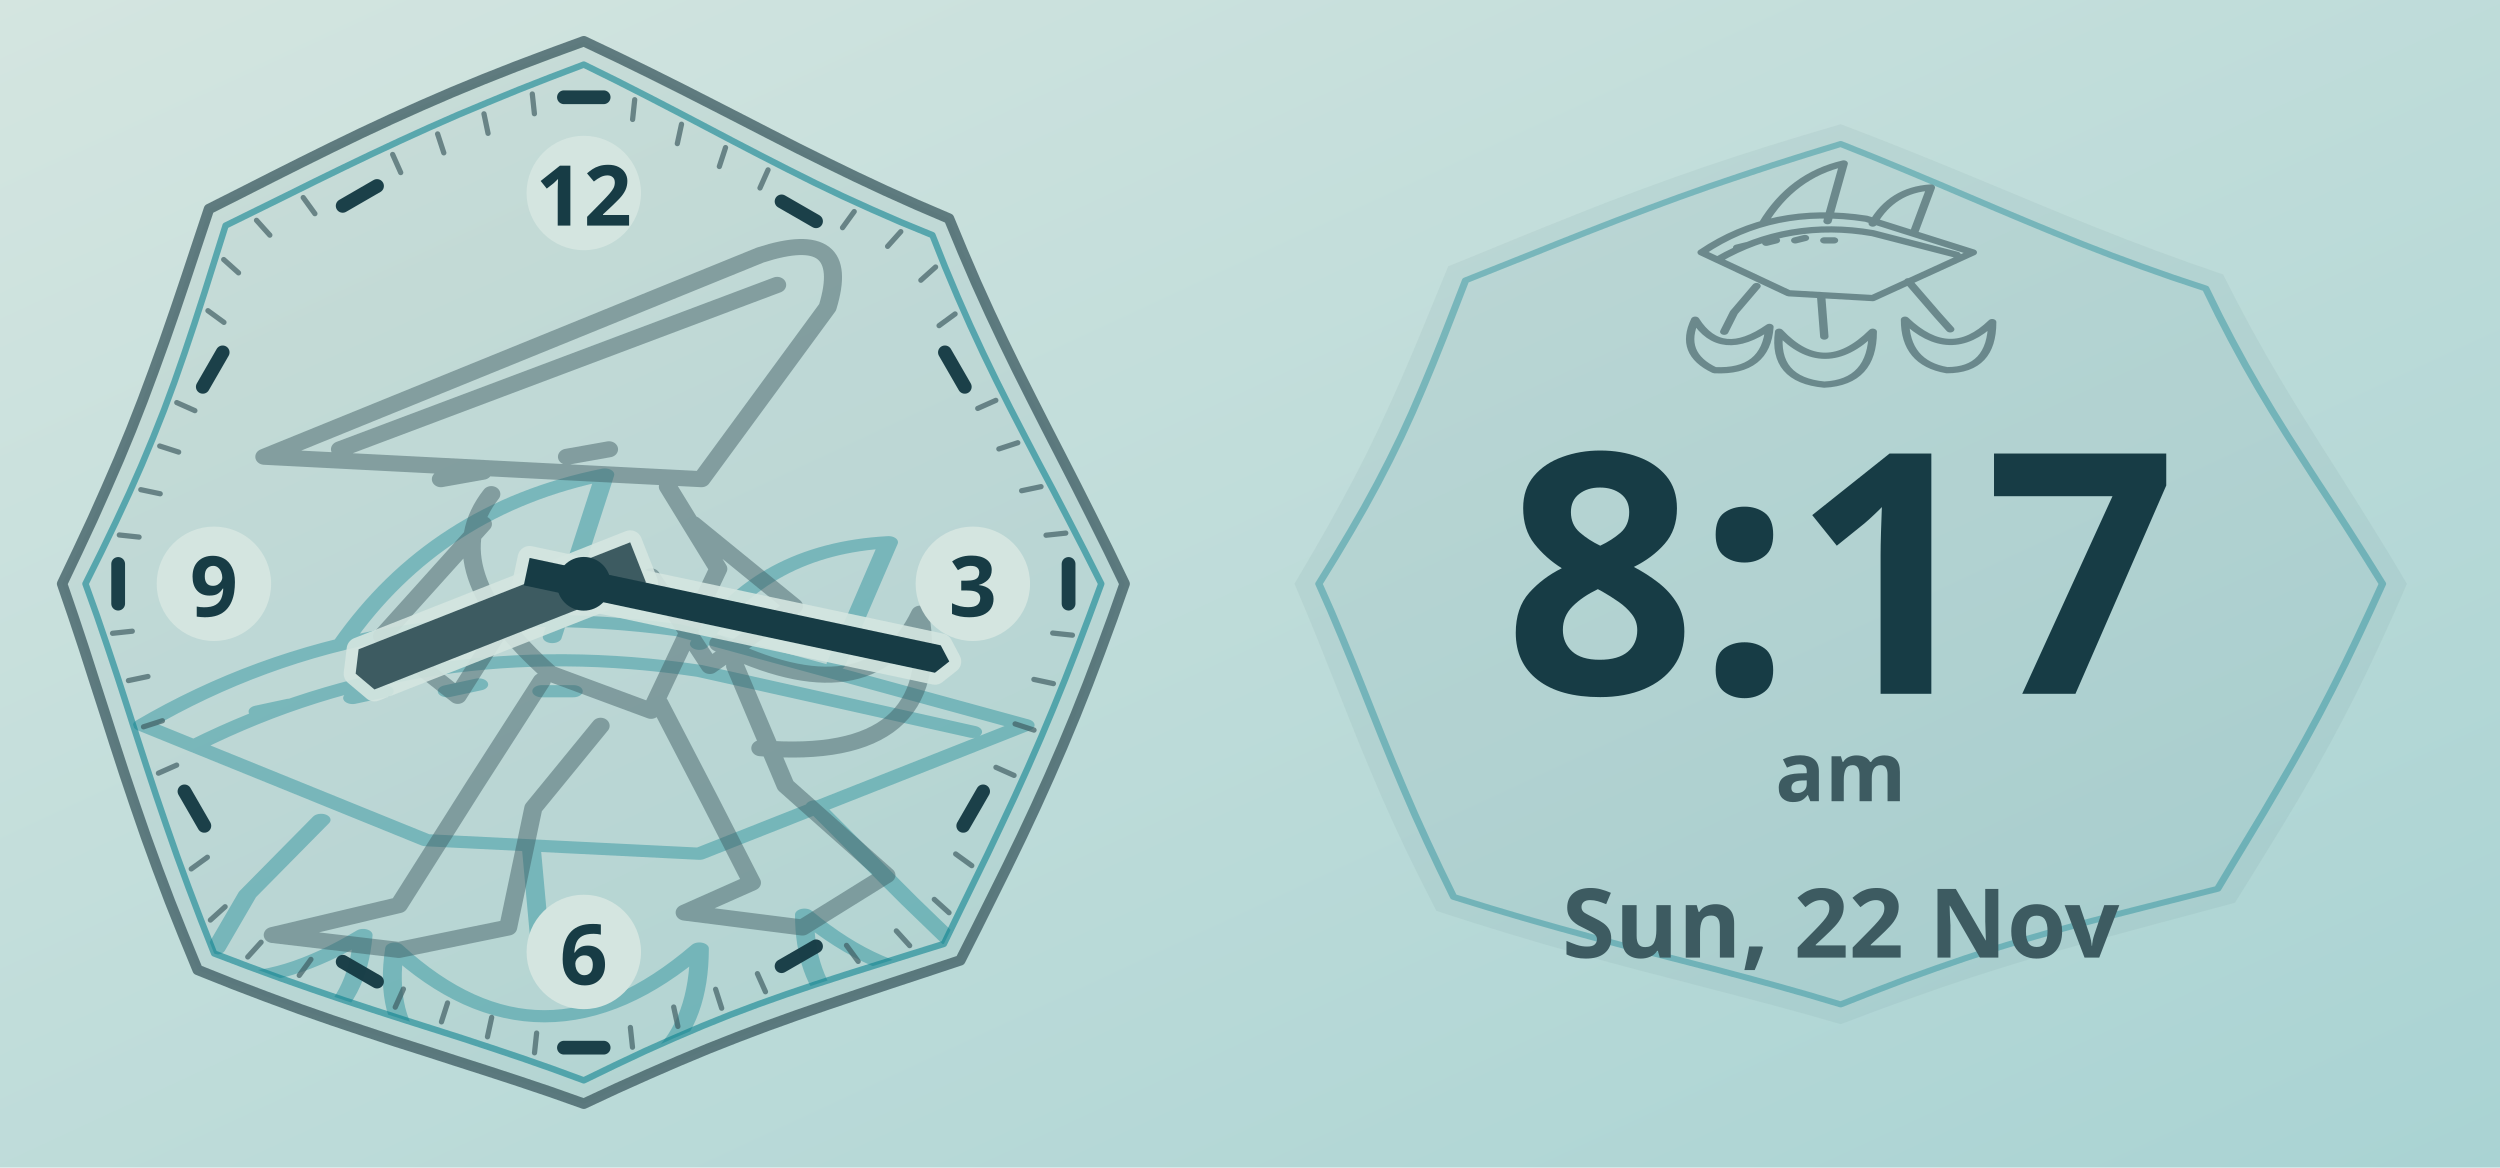
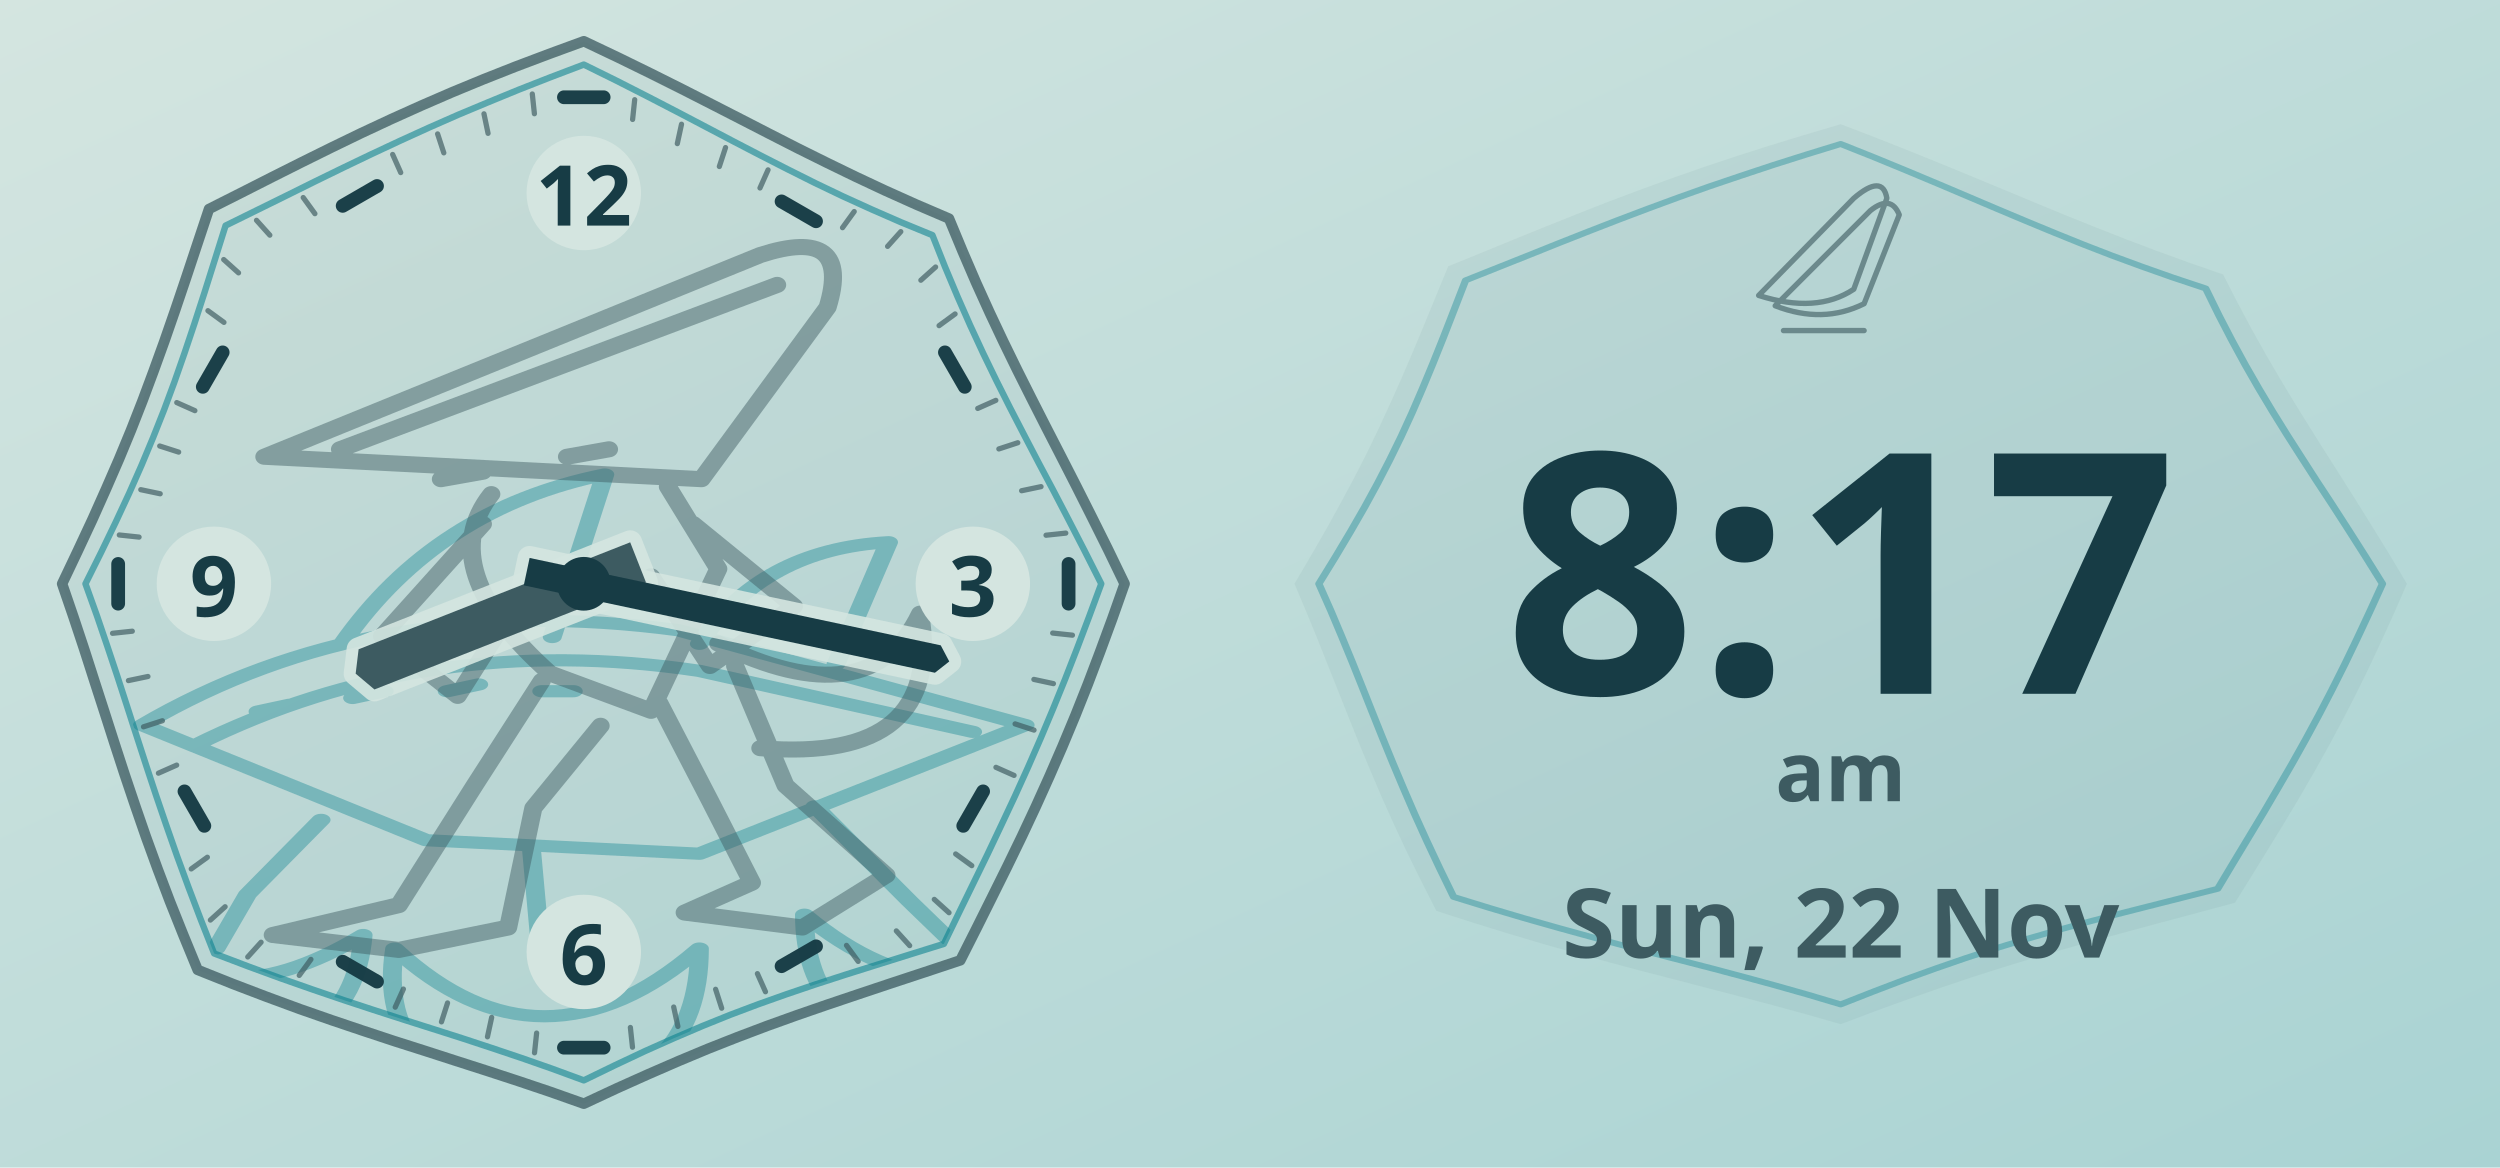
<svg xmlns="http://www.w3.org/2000/svg" width="364" height="170" viewBox="0 0 364 170">
  <defs>
    <linearGradient id="paint" x1="0" y1="0" x2="1" y2="1">
      <stop stop-color="#D4E5E0" />
      <stop offset="1" stop-color="#A9D3D3" />
    </linearGradient>
    <clipPath id="face">
      <path d="M 94.32 50 L 93.27 52.84 L 92.24 55.56 L 91.21 58.2 L 90.17 60.76 L 89.11 63.28 L 88.03 65.75 L 86.92 68.2 L 85.77 70.65 L 84.6 73.12 L 83.38 75.62 L 82.13 78.18 L 80.84 80.84 L 77.86 81.77 L 75.05 82.65 L 72.38 83.49 L 69.82 84.32 L 67.34 85.16 L 64.92 86.02 L 62.53 86.92 L 60.15 87.88 L 57.74 88.91 L 55.27 90.01 L 52.7 91.22 L 50 92.53 L 47.28 91.53 L 44.65 90.61 L 42.09 89.75 L 39.57 88.92 L 37.06 88.12 L 34.54 87.32 L 32 86.5 L 29.42 85.65 L 26.78 84.75 L 24.07 83.8 L 21.26 82.77 L 18.34 81.66 L 17.2 78.77 L 16.14 75.98 L 15.15 73.28 L 14.23 70.65 L 13.35 68.07 L 12.51 65.53 L 11.69 63 L 10.88 60.48 L 10.06 57.95 L 9.2 55.37 L 8.3 52.73 L 7.32 50 L 8.67 47.29 L 9.91 44.72 L 11.06 42.25 L 12.12 39.85 L 13.11 37.48 L 14.05 35.11 L 14.94 32.71 L 15.8 30.25 L 16.65 27.72 L 17.51 25.07 L 18.39 22.28 L 19.32 19.32 L 21.96 18.02 L 24.5 16.77 L 26.98 15.54 L 29.42 14.35 L 31.84 13.19 L 34.28 12.05 L 36.74 10.93 L 39.24 9.83 L 41.8 8.76 L 44.43 7.68 L 47.16 6.61 L 50 5.53 L 52.82 6.92 L 55.49 8.28 L 58.04 9.6 L 60.48 10.88 L 62.86 12.13 L 65.19 13.34 L 67.5 14.52 L 69.82 15.68 L 72.18 16.81 L 74.62 17.92 L 77.16 19.03 L 79.86 20.14 L 80.94 22.86 L 82.02 25.43 L 83.1 27.88 L 84.2 30.25 L 85.33 32.58 L 86.49 34.89 L 87.69 37.21 L 88.92 39.57 L 90.21 42 L 91.53 44.53 L 92.9 47.19 Z" transform="translate(0 0) scale(1.7 1.7)" />
    </clipPath>
  </defs>
  <rect width="364" height="170" fill="url(#paint)" />
  <g font-family="ui-rounded,system-ui,sans-serif" style="font-variant-numeric:tabular-nums">
    <path d="M 96.32 50 L 95.27 52.97 L 94.22 55.82 L 93.17 58.59 L 92.1 61.28 L 91 63.92 L 89.87 66.52 L 88.71 69.09 L 87.51 71.65 L 86.26 74.23 L 84.97 76.83 L 83.64 79.5 L 82.25 82.25 L 79.18 83.27 L 76.27 84.23 L 73.49 85.16 L 70.82 86.06 L 68.22 86.96 L 65.69 87.87 L 63.18 88.82 L 60.67 89.81 L 58.13 90.87 L 55.53 92 L 52.83 93.21 L 50 94.53 L 47.15 93.52 L 44.39 92.59 L 41.7 91.71 L 39.05 90.86 L 36.42 90.01 L 33.78 89.17 L 31.12 88.29 L 28.42 87.38 L 25.67 86.42 L 22.85 85.38 L 19.94 84.27 L 16.93 83.07 L 15.7 80.08 L 14.55 77.2 L 13.49 74.4 L 12.49 71.65 L 11.56 68.96 L 10.66 66.29 L 9.8 63.65 L 8.95 61 L 8.09 58.34 L 7.22 55.63 L 6.3 52.86 L 5.32 50 L 6.67 47.16 L 7.93 44.46 L 9.09 41.86 L 10.19 39.33 L 11.22 36.84 L 12.2 34.34 L 13.14 31.82 L 14.07 29.25 L 14.99 26.6 L 15.92 23.85 L 16.88 20.96 L 17.9 17.9 L 20.64 16.52 L 23.28 15.18 L 25.87 13.88 L 28.42 12.62 L 30.96 11.39 L 33.51 10.2 L 36.09 9.04 L 38.72 7.9 L 41.41 6.79 L 44.17 5.7 L 47.03 4.62 L 50 3.53 L 52.95 4.93 L 55.75 6.3 L 58.43 7.64 L 61 8.95 L 63.5 10.23 L 65.95 11.49 L 68.38 12.73 L 70.82 13.94 L 73.29 15.14 L 75.83 16.33 L 78.48 17.52 L 81.28 18.72 L 82.45 21.54 L 83.6 24.21 L 84.76 26.77 L 85.93 29.25 L 87.12 31.69 L 88.34 34.12 L 89.58 36.56 L 90.86 39.05 L 92.17 41.61 L 93.51 44.27 L 94.9 47.06 Z" transform="translate(0 0) scale(1.7 1.7)" fill="#173C45" opacity="0.045" />
    <g clip-path="url(#face)">
      <path d="M 8 45 Q 30 25 59 31 L 92 45 L 61 64 L 35 62 Z M 27 33 Q 36 13 52 8 L 47 32 M 61 33 Q 67 19 79 18 L 74 36 M 19 43 L 22 42 M 28 41 L 31 40 M 37 40 L 40 39 M 46 40 L 49 40 M 25 59 L 18 70 L 15 78 M 45 63 L 46 80 M 72 57 L 81 71 L 85 77 M 6 73 Q 14 90 29 76 Q 28 95 12 94 Q 1 87 6 73 Z M 32 78 Q 46 98 61 78 Q 61 99 46 100 Q 30 98 32 78 Z M 71 73 Q 85 91 98 74 Q 98 94 84 94 Q 71 91 71 73 Z M 13 48 Q 35 31 61 37 L 87 46" transform="translate(8.5 61.2) scale(1.53 0.986)" fill="none" stroke="#007C8B" stroke-width="1.8" stroke-linecap="round" stroke-linejoin="round" opacity="0.36" />
      <path d="M 12 33 L 71 6 Q 82 2 79 13 L 64 36 Z M 21 32 L 73 10 M 33 36 L 38 35 M 48 33 L 53 32 M 39 38 Q 32 48 46 62 L 58 67 L 66 48 L 60 37 M 38 42 L 26 57 L 35 65 L 44 49 M 63 42 L 75 53 L 65 61 L 58 49 M 45 63 L 37 77 L 28 93 L 13 97 L 28 99 L 41 96 L 44 80 L 52 69 M 59 66 L 65 79 L 70 90 L 62 94 L 76 96 L 86 89 L 74 77 L 68 61 M 66 58 Q 84 68 90 54 Q 93 74 71 72" transform="translate(23.8 30.6) scale(1.224 1.088)" fill="none" stroke="#3D5B61" stroke-width="2.15" stroke-linecap="round" stroke-linejoin="round" opacity="0.47" />
    </g>
    <path d="M 96.32 50 L 95.27 52.97 L 94.22 55.82 L 93.17 58.59 L 92.1 61.28 L 91 63.92 L 89.87 66.52 L 88.71 69.09 L 87.51 71.65 L 86.26 74.23 L 84.97 76.83 L 83.64 79.5 L 82.25 82.25 L 79.18 83.27 L 76.27 84.23 L 73.49 85.16 L 70.82 86.06 L 68.22 86.96 L 65.69 87.87 L 63.18 88.82 L 60.67 89.81 L 58.13 90.87 L 55.53 92 L 52.83 93.21 L 50 94.53 L 47.15 93.52 L 44.39 92.59 L 41.7 91.71 L 39.05 90.86 L 36.42 90.01 L 33.78 89.17 L 31.12 88.29 L 28.42 87.38 L 25.67 86.42 L 22.85 85.38 L 19.94 84.27 L 16.93 83.07 L 15.7 80.08 L 14.55 77.2 L 13.49 74.4 L 12.49 71.65 L 11.56 68.96 L 10.66 66.29 L 9.8 63.65 L 8.95 61 L 8.09 58.34 L 7.22 55.63 L 6.3 52.86 L 5.32 50 L 6.67 47.16 L 7.93 44.46 L 9.09 41.86 L 10.19 39.33 L 11.22 36.84 L 12.2 34.34 L 13.14 31.82 L 14.07 29.25 L 14.99 26.6 L 15.92 23.85 L 16.88 20.96 L 17.9 17.9 L 20.64 16.52 L 23.28 15.18 L 25.87 13.88 L 28.42 12.62 L 30.96 11.39 L 33.51 10.2 L 36.09 9.04 L 38.72 7.9 L 41.41 6.79 L 44.17 5.7 L 47.03 4.62 L 50 3.53 L 52.95 4.93 L 55.75 6.3 L 58.43 7.64 L 61 8.95 L 63.5 10.23 L 65.95 11.49 L 68.38 12.73 L 70.82 13.94 L 73.29 15.14 L 75.83 16.33 L 78.48 17.52 L 81.28 18.72 L 82.45 21.54 L 83.6 24.21 L 84.76 26.77 L 85.93 29.25 L 87.12 31.69 L 88.34 34.12 L 89.58 36.56 L 90.86 39.05 L 92.17 41.61 L 93.51 44.27 L 94.9 47.06 Z" transform="translate(0 0) scale(1.7 1.7)" fill="none" stroke="#3D5B61" stroke-width="0.9" stroke-linecap="round" stroke-linejoin="round" opacity="0.76" />
    <path d="M 94.32 50 L 93.27 52.84 L 92.24 55.56 L 91.21 58.2 L 90.17 60.76 L 89.11 63.28 L 88.03 65.75 L 86.92 68.2 L 85.77 70.65 L 84.6 73.12 L 83.38 75.62 L 82.13 78.18 L 80.84 80.84 L 77.86 81.77 L 75.05 82.65 L 72.38 83.49 L 69.82 84.32 L 67.34 85.16 L 64.92 86.02 L 62.53 86.92 L 60.15 87.88 L 57.74 88.91 L 55.27 90.01 L 52.7 91.22 L 50 92.53 L 47.28 91.53 L 44.65 90.61 L 42.09 89.75 L 39.57 88.92 L 37.06 88.12 L 34.54 87.32 L 32 86.5 L 29.42 85.65 L 26.78 84.75 L 24.07 83.8 L 21.26 82.77 L 18.34 81.66 L 17.2 78.77 L 16.14 75.98 L 15.15 73.28 L 14.23 70.65 L 13.35 68.07 L 12.51 65.53 L 11.69 63 L 10.88 60.48 L 10.06 57.95 L 9.2 55.37 L 8.3 52.73 L 7.32 50 L 8.67 47.29 L 9.91 44.72 L 11.06 42.25 L 12.12 39.85 L 13.11 37.48 L 14.05 35.11 L 14.94 32.71 L 15.8 30.25 L 16.65 27.72 L 17.51 25.07 L 18.39 22.28 L 19.32 19.32 L 21.96 18.02 L 24.5 16.77 L 26.98 15.54 L 29.42 14.35 L 31.84 13.19 L 34.28 12.05 L 36.74 10.93 L 39.24 9.83 L 41.8 8.76 L 44.43 7.68 L 47.16 6.61 L 50 5.53 L 52.82 6.92 L 55.49 8.28 L 58.04 9.6 L 60.48 10.88 L 62.86 12.13 L 65.19 13.34 L 67.5 14.52 L 69.82 15.68 L 72.18 16.81 L 74.62 17.92 L 77.16 19.03 L 79.86 20.14 L 80.94 22.86 L 82.02 25.43 L 83.1 27.88 L 84.2 30.25 L 85.33 32.58 L 86.49 34.89 L 87.69 37.21 L 88.92 39.57 L 90.21 42 L 91.53 44.53 L 92.9 47.19 Z" transform="translate(0 0) scale(1.7 1.7)" fill="none" stroke="#007C8B" stroke-width="0.55" stroke-linecap="round" stroke-linejoin="round" opacity="0.55" />
    <path d="M 54.18 10.23 L 54.36 8.54 M 58.01 12.3 L 58.37 10.64 M 61.61 14.26 L 62.14 12.64 M 65.09 16.1 L 65.78 14.55 M 72.16 19.5 L 73.16 18.12 M 76.02 21.1 L 77.15 19.84 M 78.87 24 L 80.13 22.87 M 80.43 27.89 L 81.8 26.89 M 83.74 34.98 L 85.29 34.29 M 85.55 38.45 L 87.17 37.92 M 87.5 42.03 L 89.16 41.68 M 89.59 45.84 L 91.28 45.66 M 90.16 54.22 L 91.85 54.4 M 88.55 58.19 L 90.22 58.55 M 86.94 62 L 88.56 62.53 M 85.3 65.72 L 86.85 66.41 M 81.85 73.14 L 83.23 74.14 M 80.02 77.03 L 81.28 78.17 M 76.77 79.73 L 77.91 80.99 M 72.5 80.97 L 73.5 82.34 M 64.87 83.39 L 65.56 84.94 M 61.29 84.73 L 61.81 86.35 M 57.7 86.25 L 58.06 87.91 M 53.99 88 L 54.17 89.69 M 45.96 88.48 L 45.78 90.17 M 42.11 87.14 L 41.75 88.8 M 38.33 85.9 L 37.81 87.52 M 34.55 84.71 L 33.85 86.26 M 26.63 82.17 L 25.63 83.54 M 22.36 80.7 L 21.22 81.96 M 19.28 77.66 L 18.02 78.8 M 17.76 73.42 L 16.38 74.42 M 15.13 65.53 L 13.57 66.22 M 13.91 61.73 L 12.29 62.25 M 12.67 57.94 L 11 58.29 M 11.33 54.06 L 9.64 54.24 M 11.91 46 L 10.22 45.82 M 13.72 42.29 L 12.06 41.94 M 15.3 38.72 L 13.68 38.2 M 16.69 35.17 L 15.14 34.48 M 19.18 27.61 L 17.81 26.61 M 20.43 23.37 L 19.16 22.23 M 23.11 20.14 L 21.97 18.87 M 26.97 18.3 L 25.97 16.92 M 34.32 14.78 L 33.63 13.23 M 38.01 13.09 L 37.48 11.47 M 41.8 11.42 L 41.45 9.75 M 45.77 9.74 L 45.59 8.05" transform="translate(0 0) scale(1.7 1.7)" fill="none" stroke="#3D5B61" stroke-width="0.45" stroke-linecap="round" stroke-linejoin="round" opacity="0.68" />
    <path d="M 48.3 8.33 L 51.7 8.33 M 66.94 17.25 L 69.89 18.95 M 80.93 30.18 L 82.63 33.13 M 91.52 48.3 L 91.52 51.7 M 84.2 67.78 L 82.5 70.73 M 69.89 81.05 L 66.94 82.75 M 51.7 89.73 L 48.3 89.73 M 32.29 84.07 L 29.35 82.37 M 17.5 70.73 L 15.8 67.78 M 10.12 51.7 L 10.12 48.3 M 17.37 33.13 L 19.07 30.18 M 29.35 17.63 L 32.29 15.93" transform="translate(0 0) scale(1.7 1.7)" fill="none" stroke="#173C45" stroke-width="1.18" stroke-linecap="round" stroke-linejoin="round" opacity="0.97" />
    <circle cx="85" cy="28.101" r="8.33" fill="#D4E5E0" />
    <text x="85" y="28.101" font-size="12.24" font-weight="650" fill="#173C45" text-anchor="middle" dominant-baseline="central" alignment-baseline="central">12</text>
    <circle cx="141.644" cy="85" r="8.33" fill="#D4E5E0" />
    <text x="141.644" y="85" font-size="12.24" font-weight="650" fill="#173C45" text-anchor="middle" dominant-baseline="central" alignment-baseline="central">3</text>
    <circle cx="85" cy="138.601" r="8.33" fill="#D4E5E0" />
    <text x="85" y="138.601" font-size="12.24" font-weight="650" fill="#173C45" text-anchor="middle" dominant-baseline="central" alignment-baseline="central">6</text>
    <circle cx="31.144" cy="85" r="8.33" fill="#D4E5E0" />
    <text x="31.144" y="85" font-size="12.24" font-weight="650" fill="#173C45" text-anchor="middle" dominant-baseline="central" alignment-baseline="central">9</text>
    <path d="M 55.33 49.889 L 32.07 59.051 L 30.461 57.697 L 30.714 55.609 L 53.974 46.446 Z" transform="translate(0 0) scale(1.7 1.7)" fill="none" stroke="#D4E5E0" stroke-width="2.05" stroke-linecap="round" stroke-linejoin="round" opacity="0.9" />
    <path d="M 45.359 47.787 L 80.572 55.271 L 81.301 56.653 L 80.073 57.619 L 44.86 50.134 Z" transform="translate(0 0) scale(1.7 1.7)" fill="none" stroke="#D4E5E0" stroke-width="2.05" stroke-linecap="round" stroke-linejoin="round" opacity="0.9" />
    <path d="M 55.33 49.889 L 32.07 59.051 L 30.461 57.697 L 30.714 55.609 L 53.974 46.446 Z" transform="translate(0 0) scale(1.7 1.7)" fill="#3D5B61" opacity="1" />
    <path d="M 45.359 47.787 L 80.572 55.271 L 81.301 56.653 L 80.073 57.619 L 44.86 50.134 Z" transform="translate(0 0) scale(1.7 1.7)" fill="#173C45" opacity="1" />
    <circle cx="85" cy="85" r="3.91" fill="#173C45" />
    <path d="M 96.32 50 L 95.27 52.97 L 94.22 55.82 L 93.17 58.59 L 92.1 61.28 L 91 63.92 L 89.87 66.52 L 88.71 69.09 L 87.51 71.65 L 86.26 74.23 L 84.97 76.83 L 83.64 79.5 L 82.25 82.25 L 79.18 83.27 L 76.27 84.23 L 73.49 85.16 L 70.82 86.06 L 68.22 86.96 L 65.69 87.87 L 63.18 88.82 L 60.67 89.81 L 58.13 90.87 L 55.53 92 L 52.83 93.21 L 50 94.53 L 47.15 93.52 L 44.39 92.59 L 41.7 91.71 L 39.05 90.86 L 36.42 90.01 L 33.78 89.17 L 31.12 88.29 L 28.42 87.38 L 25.67 86.42 L 22.85 85.38 L 19.94 84.27 L 16.93 83.07 L 15.7 80.08 L 14.55 77.2 L 13.49 74.4 L 12.49 71.65 L 11.56 68.96 L 10.66 66.29 L 9.8 63.65 L 8.95 61 L 8.09 58.34 L 7.22 55.63 L 6.3 52.86 L 5.32 50 L 6.67 47.16 L 7.93 44.46 L 9.09 41.86 L 10.19 39.33 L 11.22 36.84 L 12.2 34.34 L 13.14 31.82 L 14.07 29.25 L 14.99 26.6 L 15.92 23.85 L 16.88 20.96 L 17.9 17.9 L 20.64 16.52 L 23.28 15.18 L 25.87 13.88 L 28.42 12.62 L 30.96 11.39 L 33.51 10.2 L 36.09 9.04 L 38.72 7.9 L 41.41 6.79 L 44.17 5.7 L 47.03 4.62 L 50 3.53 L 52.95 4.93 L 55.75 6.3 L 58.43 7.64 L 61 8.95 L 63.5 10.23 L 65.95 11.49 L 68.38 12.73 L 70.82 13.94 L 73.29 15.14 L 75.83 16.33 L 78.48 17.52 L 81.28 18.72 L 82.45 21.54 L 83.6 24.21 L 84.76 26.77 L 85.93 29.25 L 87.12 31.69 L 88.34 34.12 L 89.58 36.56 L 90.86 39.05 L 92.17 41.61 L 93.51 44.27 L 94.9 47.06 Z" transform="translate(179 13) scale(1.78 1.44)" fill="#173C45" opacity="0.052" />
    <path d="M 94.32 50 L 93.27 52.84 L 92.24 55.56 L 91.21 58.2 L 90.17 60.76 L 89.11 63.28 L 88.03 65.75 L 86.92 68.2 L 85.77 70.65 L 84.6 73.12 L 83.38 75.62 L 82.13 78.18 L 80.84 80.84 L 77.86 81.77 L 75.05 82.65 L 72.38 83.49 L 69.82 84.32 L 67.34 85.16 L 64.92 86.02 L 62.53 86.92 L 60.15 87.88 L 57.74 88.91 L 55.27 90.01 L 52.7 91.22 L 50 92.53 L 47.28 91.53 L 44.65 90.61 L 42.09 89.75 L 39.57 88.92 L 37.06 88.12 L 34.54 87.32 L 32 86.5 L 29.42 85.65 L 26.78 84.75 L 24.07 83.8 L 21.26 82.77 L 18.34 81.66 L 17.2 78.77 L 16.14 75.98 L 15.15 73.28 L 14.23 70.65 L 13.35 68.07 L 12.51 65.53 L 11.69 63 L 10.88 60.48 L 10.06 57.95 L 9.2 55.37 L 8.3 52.73 L 7.32 50 L 8.67 47.29 L 9.91 44.72 L 11.06 42.25 L 12.12 39.85 L 13.11 37.48 L 14.05 35.11 L 14.94 32.71 L 15.8 30.25 L 16.65 27.72 L 17.51 25.07 L 18.39 22.28 L 19.32 19.32 L 21.96 18.02 L 24.5 16.77 L 26.98 15.54 L 29.42 14.35 L 31.84 13.19 L 34.28 12.05 L 36.74 10.93 L 39.24 9.83 L 41.8 8.76 L 44.43 7.68 L 47.16 6.61 L 50 5.53 L 52.82 6.92 L 55.49 8.28 L 58.04 9.6 L 60.48 10.88 L 62.86 12.13 L 65.19 13.34 L 67.5 14.52 L 69.82 15.68 L 72.18 16.81 L 74.62 17.92 L 77.16 19.03 L 79.86 20.14 L 80.94 22.86 L 82.02 25.43 L 83.1 27.88 L 84.2 30.25 L 85.33 32.58 L 86.49 34.89 L 87.69 37.21 L 88.92 39.57 L 90.21 42 L 91.53 44.53 L 92.9 47.19 Z" transform="translate(179 13) scale(1.78 1.44)" fill="none" stroke="#007C8B" stroke-width="0.6" stroke-linecap="round" stroke-linejoin="round" opacity="0.35" />
-     <path d="M 8 45 Q 30 25 59 31 L 92 45 L 61 64 L 35 62 Z M 27 33 Q 36 13 52 8 L 47 32 M 61 33 Q 67 19 79 18 L 74 36 M 19 43 L 22 42 M 28 41 L 31 40 M 37 40 L 40 39 M 46 40 L 49 40 M 25 59 L 18 70 L 15 78 M 45 63 L 46 80 M 72 57 L 81 71 L 85 77 M 6 73 Q 14 90 29 76 Q 28 95 12 94 Q 1 87 6 73 Z M 32 78 Q 46 98 61 78 Q 61 99 46 100 Q 30 98 32 78 Z M 71 73 Q 85 91 98 74 Q 98 94 84 94 Q 71 91 71 73 Z M 13 48 Q 35 31 61 37 L 87 46" transform="translate(244 21) scale(0.47 0.35)" fill="none" stroke="#3D5B61" stroke-width="2.6" stroke-linecap="round" stroke-linejoin="round" opacity="0.62" />
+     <path d="M 20 70 L 66 24 Q 76 16 80 26 L 63 69 Q 43 79 20 70 Z M 12 65 L 58 18 Q 72 6 74 18 L 58 62 Q 40 74 12 65 Z M 24 82 L 63 82" transform="translate(252.45 23.45) scale(0.301 0.301)" fill="none" stroke="#3D5B61" stroke-width="2.6" stroke-linecap="round" stroke-linejoin="round" opacity="0.62" />
    <text x="268" y="82" font-size="49" font-weight="650" fill="#173C45" text-anchor="middle" dominant-baseline="central" alignment-baseline="central">8:17</text>
    <text x="268" y="112" font-size="12" font-weight="600" fill="#3D5B61" text-anchor="middle" dominant-baseline="central" alignment-baseline="central">am</text>
    <text x="268" y="134" font-size="14" font-weight="600" fill="#3D5B61" text-anchor="middle" dominant-baseline="central" alignment-baseline="central">Sun, 22 Nov</text>
  </g>
</svg>
